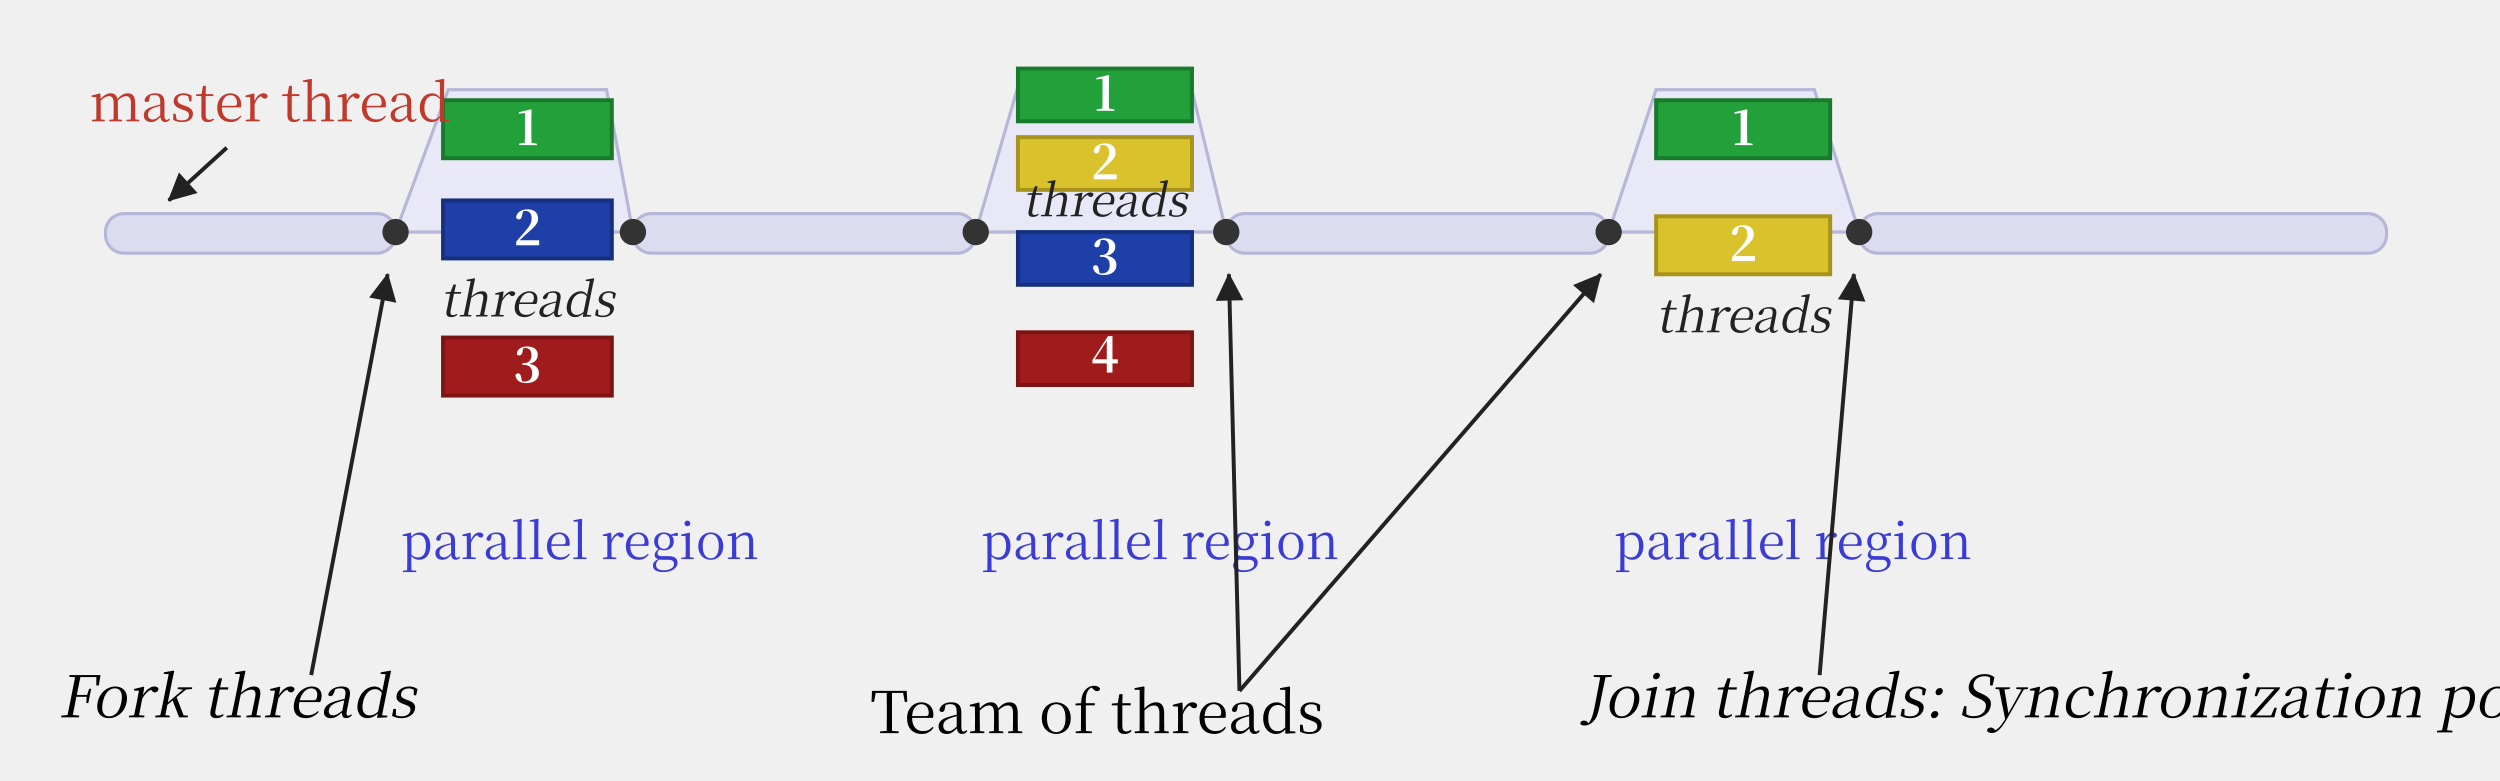
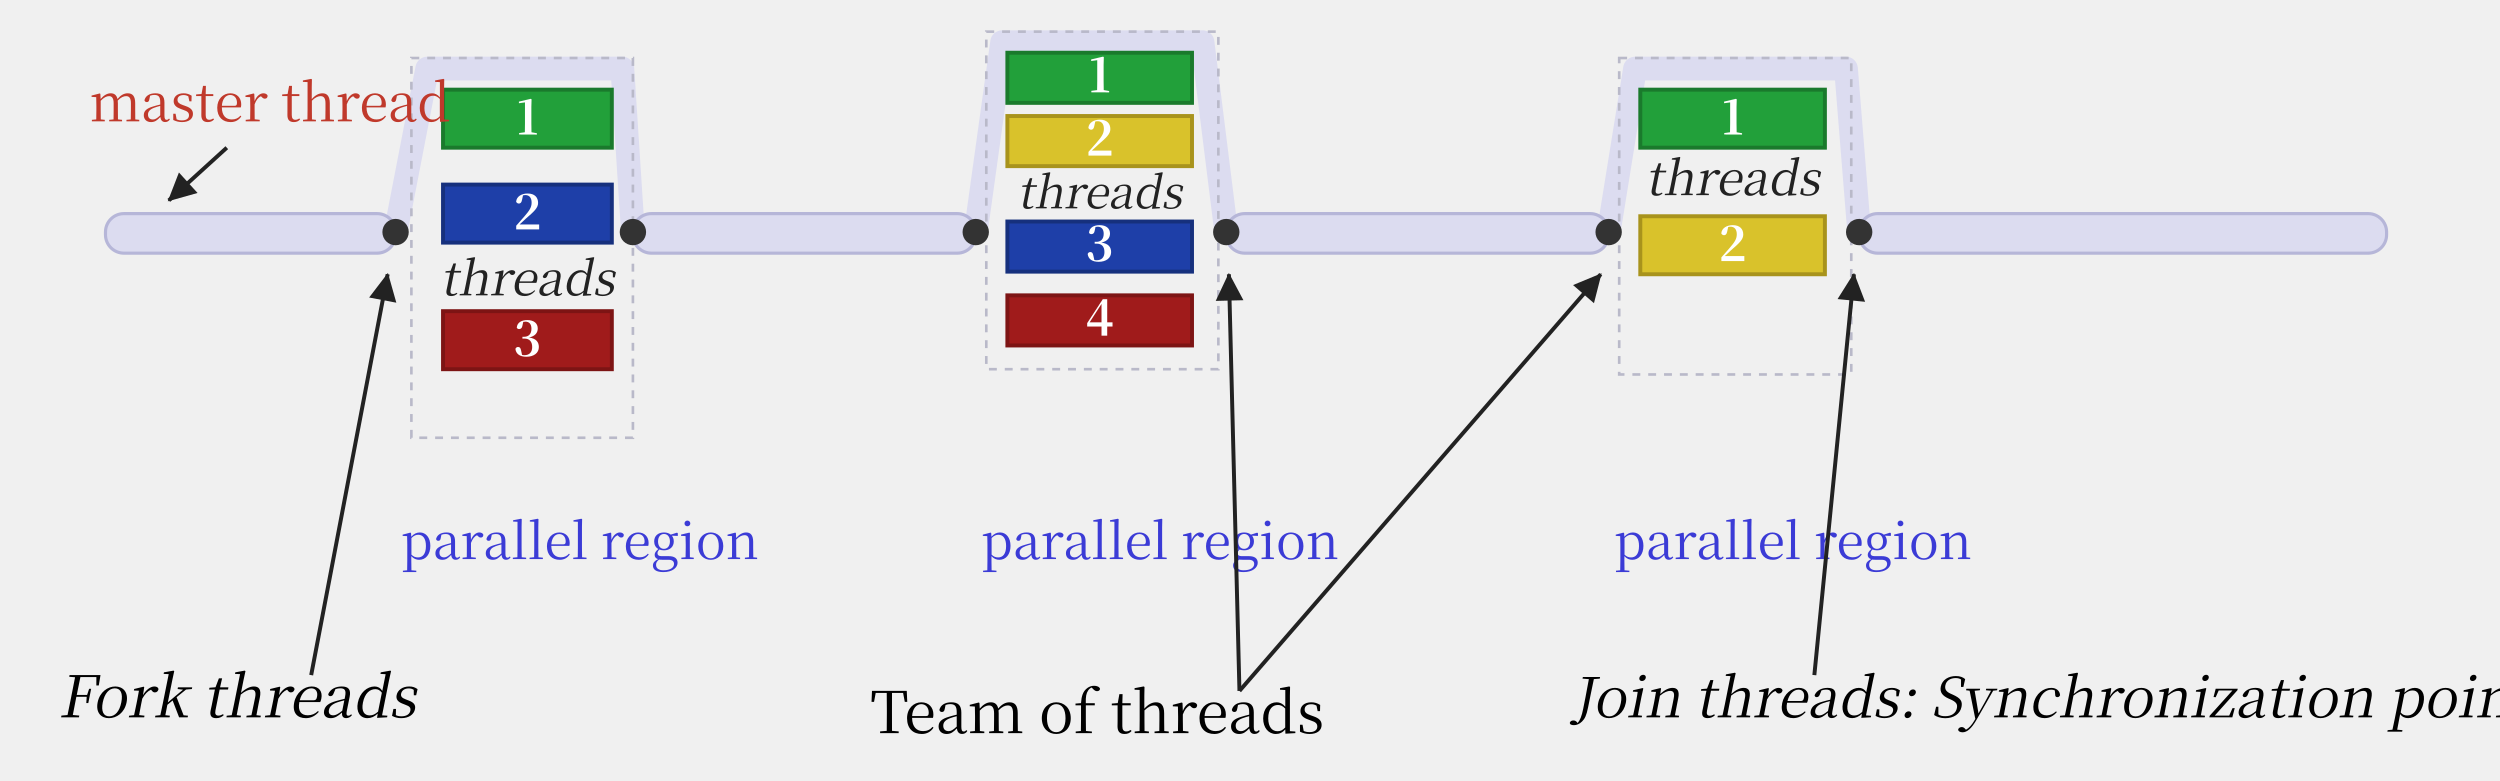
<svg xmlns="http://www.w3.org/2000/svg" viewBox="0 0 948 296" role="img" aria-label="OpenMP 的 fork-join 执行模型：master thread 依次进入三个并行区域，每个区域内分出若干线程，区域结束时在同步点汇合" font-family="Seaford, 'Songti SC', STSong, SimSun, 'Noto Serif CJK SC', Palatino, 'Source Serif Pro', serif">
  <defs>
    <marker id="arrow-o01" viewBox="0 0 10 10" refX="9.5" refY="5" markerWidth="7" markerHeight="7" orient="auto-start-reverse">
      <path d="M0,0 L10,5 L0,10 z" fill="#222" />
    </marker>
  </defs>
-   <g fill="#e8e8f6" stroke="#b6b6d8" stroke-width="1.2">
-     <path d="M150 88 L170 34 H230 L240 88 Z" />
-     <path d="M370 88 L388 26 H450 L465 88 Z" />
-     <path d="M610 88 L628 34 H688 L705 88 Z" />
+   <g fill="none" stroke="#dcdcf0" stroke-width="9" stroke-linejoin="round">
+     <path d="M150 88 L162 26 H236 L240 88" />
+     <path d="M370 88 L380 16 H456 L465 88" />
+     <path d="M610 88 L620 26 H700 L705 88" />
+   </g>
+   <g fill="none" stroke="#b9b9c9" stroke-width="1" stroke-dasharray="3 3">
+     <rect x="156" y="22" width="84" height="144" />
+     <rect x="374" y="12" width="88" height="128" />
+     <rect x="614" y="22" width="88" height="120" />
  </g>
  <g fill="#dcdcf0" stroke="#b6b6d8" stroke-width="1.2">
    <rect x="40" y="81" width="110" height="15" rx="7" />
    <rect x="240" y="81" width="130" height="15" rx="7" />
    <rect x="465" y="81" width="145" height="15" rx="7" />
    <rect x="705" y="81" width="200" height="15" rx="7" />
  </g>
  <g fill="#333">
    <circle cx="150" cy="88" r="5" />
    <circle cx="240" cy="88" r="5" />
    <circle cx="370" cy="88" r="5" />
    <circle cx="465" cy="88" r="5" />
    <circle cx="610" cy="88" r="5" />
    <circle cx="705" cy="88" r="5" />
  </g>
  <g stroke-width="1.5" font-size="18" text-anchor="middle">
-     <rect x="168" y="38" width="64" height="22" fill="#22a03a" stroke="#1a7a2c" />
-     <rect x="168" y="76" width="64" height="22" fill="#1e3fa8" stroke="#16307d" />
-     <rect x="168" y="128" width="64" height="22" fill="#a01b1b" stroke="#7d1414" />
+     <rect x="168" y="34" width="64" height="22" fill="#22a03a" stroke="#1a7a2c" />
+     <rect x="168" y="70" width="64" height="22" fill="#1e3fa8" stroke="#16307d" />
+     <rect x="168" y="118" width="64" height="22" fill="#a01b1b" stroke="#7d1414" />
    <g fill="#fff" font-weight="bold">
-       <text x="200" y="55">1</text>
-       <text x="200" y="93">2</text>
-       <text x="200" y="145">3</text>
+       <text x="200" y="51">1</text>
+       <text x="200" y="87">2</text>
+       <text x="200" y="135">3</text>
    </g>
-     <text x="200" y="120" font-size="18" font-style="italic" fill="#222">threads</text>
+     <text x="200" y="112" font-size="18" font-style="italic" fill="#222">threads</text>
  </g>
  <g stroke-width="1.5" font-size="18" text-anchor="middle">
-     <rect x="386" y="26" width="66" height="20" fill="#22a03a" stroke="#1a7a2c" />
-     <rect x="386" y="52" width="66" height="20" fill="#d9c22b" stroke="#a8931c" />
-     <rect x="386" y="88" width="66" height="20" fill="#1e3fa8" stroke="#16307d" />
-     <rect x="386" y="126" width="66" height="20" fill="#a01b1b" stroke="#7d1414" />
+     <rect x="382" y="20" width="70" height="19" fill="#22a03a" stroke="#1a7a2c" />
+     <rect x="382" y="44" width="70" height="19" fill="#d9c22b" stroke="#a8931c" />
+     <rect x="382" y="84" width="70" height="19" fill="#1e3fa8" stroke="#16307d" />
+     <rect x="382" y="112" width="70" height="19" fill="#a01b1b" stroke="#7d1414" />
    <g fill="#fff" font-weight="bold">
-       <text x="419" y="42">1</text>
-       <text x="419" y="68">2</text>
-       <text x="419" y="104">3</text>
-       <text x="419" y="141">4</text>
+       <text x="417" y="35">1</text>
+       <text x="417" y="59">2</text>
+       <text x="417" y="99">3</text>
+       <text x="417" y="127">4</text>
    </g>
-     <text x="419" y="82" font-size="17" font-style="italic" fill="#222">threads</text>
+     <text x="417" y="79" font-size="17" font-style="italic" fill="#222">threads</text>
  </g>
  <g stroke-width="1.5" font-size="18" text-anchor="middle">
-     <rect x="628" y="38" width="66" height="22" fill="#22a03a" stroke="#1a7a2c" />
-     <rect x="628" y="82" width="66" height="22" fill="#d9c22b" stroke="#a8931c" />
+     <rect x="622" y="34" width="70" height="22" fill="#22a03a" stroke="#1a7a2c" />
+     <rect x="622" y="82" width="70" height="22" fill="#d9c22b" stroke="#a8931c" />
    <g fill="#fff" font-weight="bold">
-       <text x="661" y="55">1</text>
-       <text x="661" y="99">2</text>
+       <text x="657" y="51">1</text>
+       <text x="657" y="99">2</text>
    </g>
-     <text x="661" y="126" font-size="18" font-style="italic" fill="#222">threads</text>
+     <text x="657" y="74" font-size="18" font-style="italic" fill="#222">threads</text>
  </g>
  <text x="34" y="46" font-size="20" fill="#c0392b">master thread</text>
  <path d="M86 56 L64 76" fill="none" stroke="#222" stroke-width="1.5" marker-end="url(#arrow-o01)" />
  <text x="152" y="212" font-size="19" fill="#3b3bd6">parallel region</text>
  <text x="372" y="212" font-size="19" fill="#3b3bd6">parallel region</text>
  <text x="612" y="212" font-size="19" fill="#3b3bd6">parallel region</text>
  <text x="22" y="272" font-size="22" font-style="italic">Fork threads</text>
  <path d="M118 256 L147 104" fill="none" stroke="#222" stroke-width="1.5" marker-end="url(#arrow-o01)" />
  <text x="330" y="278" font-size="22">Team of threads</text>
  <g fill="none" stroke="#222" stroke-width="1.5">
    <path d="M470 262 L466 104" marker-end="url(#arrow-o01)" />
    <path d="M470 262 L607 104" marker-end="url(#arrow-o01)" />
  </g>
-   <text x="600" y="272" font-size="22" font-style="italic">Join threads: Synchronization point</text>
-   <path d="M690 256 L703 104" fill="none" stroke="#222" stroke-width="1.5" marker-end="url(#arrow-o01)" />
+   <text x="596" y="272" font-size="21" font-style="italic">Join threads: Synchronization point</text>
+   <path d="M688 256 L703 104" fill="none" stroke="#222" stroke-width="1.5" marker-end="url(#arrow-o01)" />
</svg>
